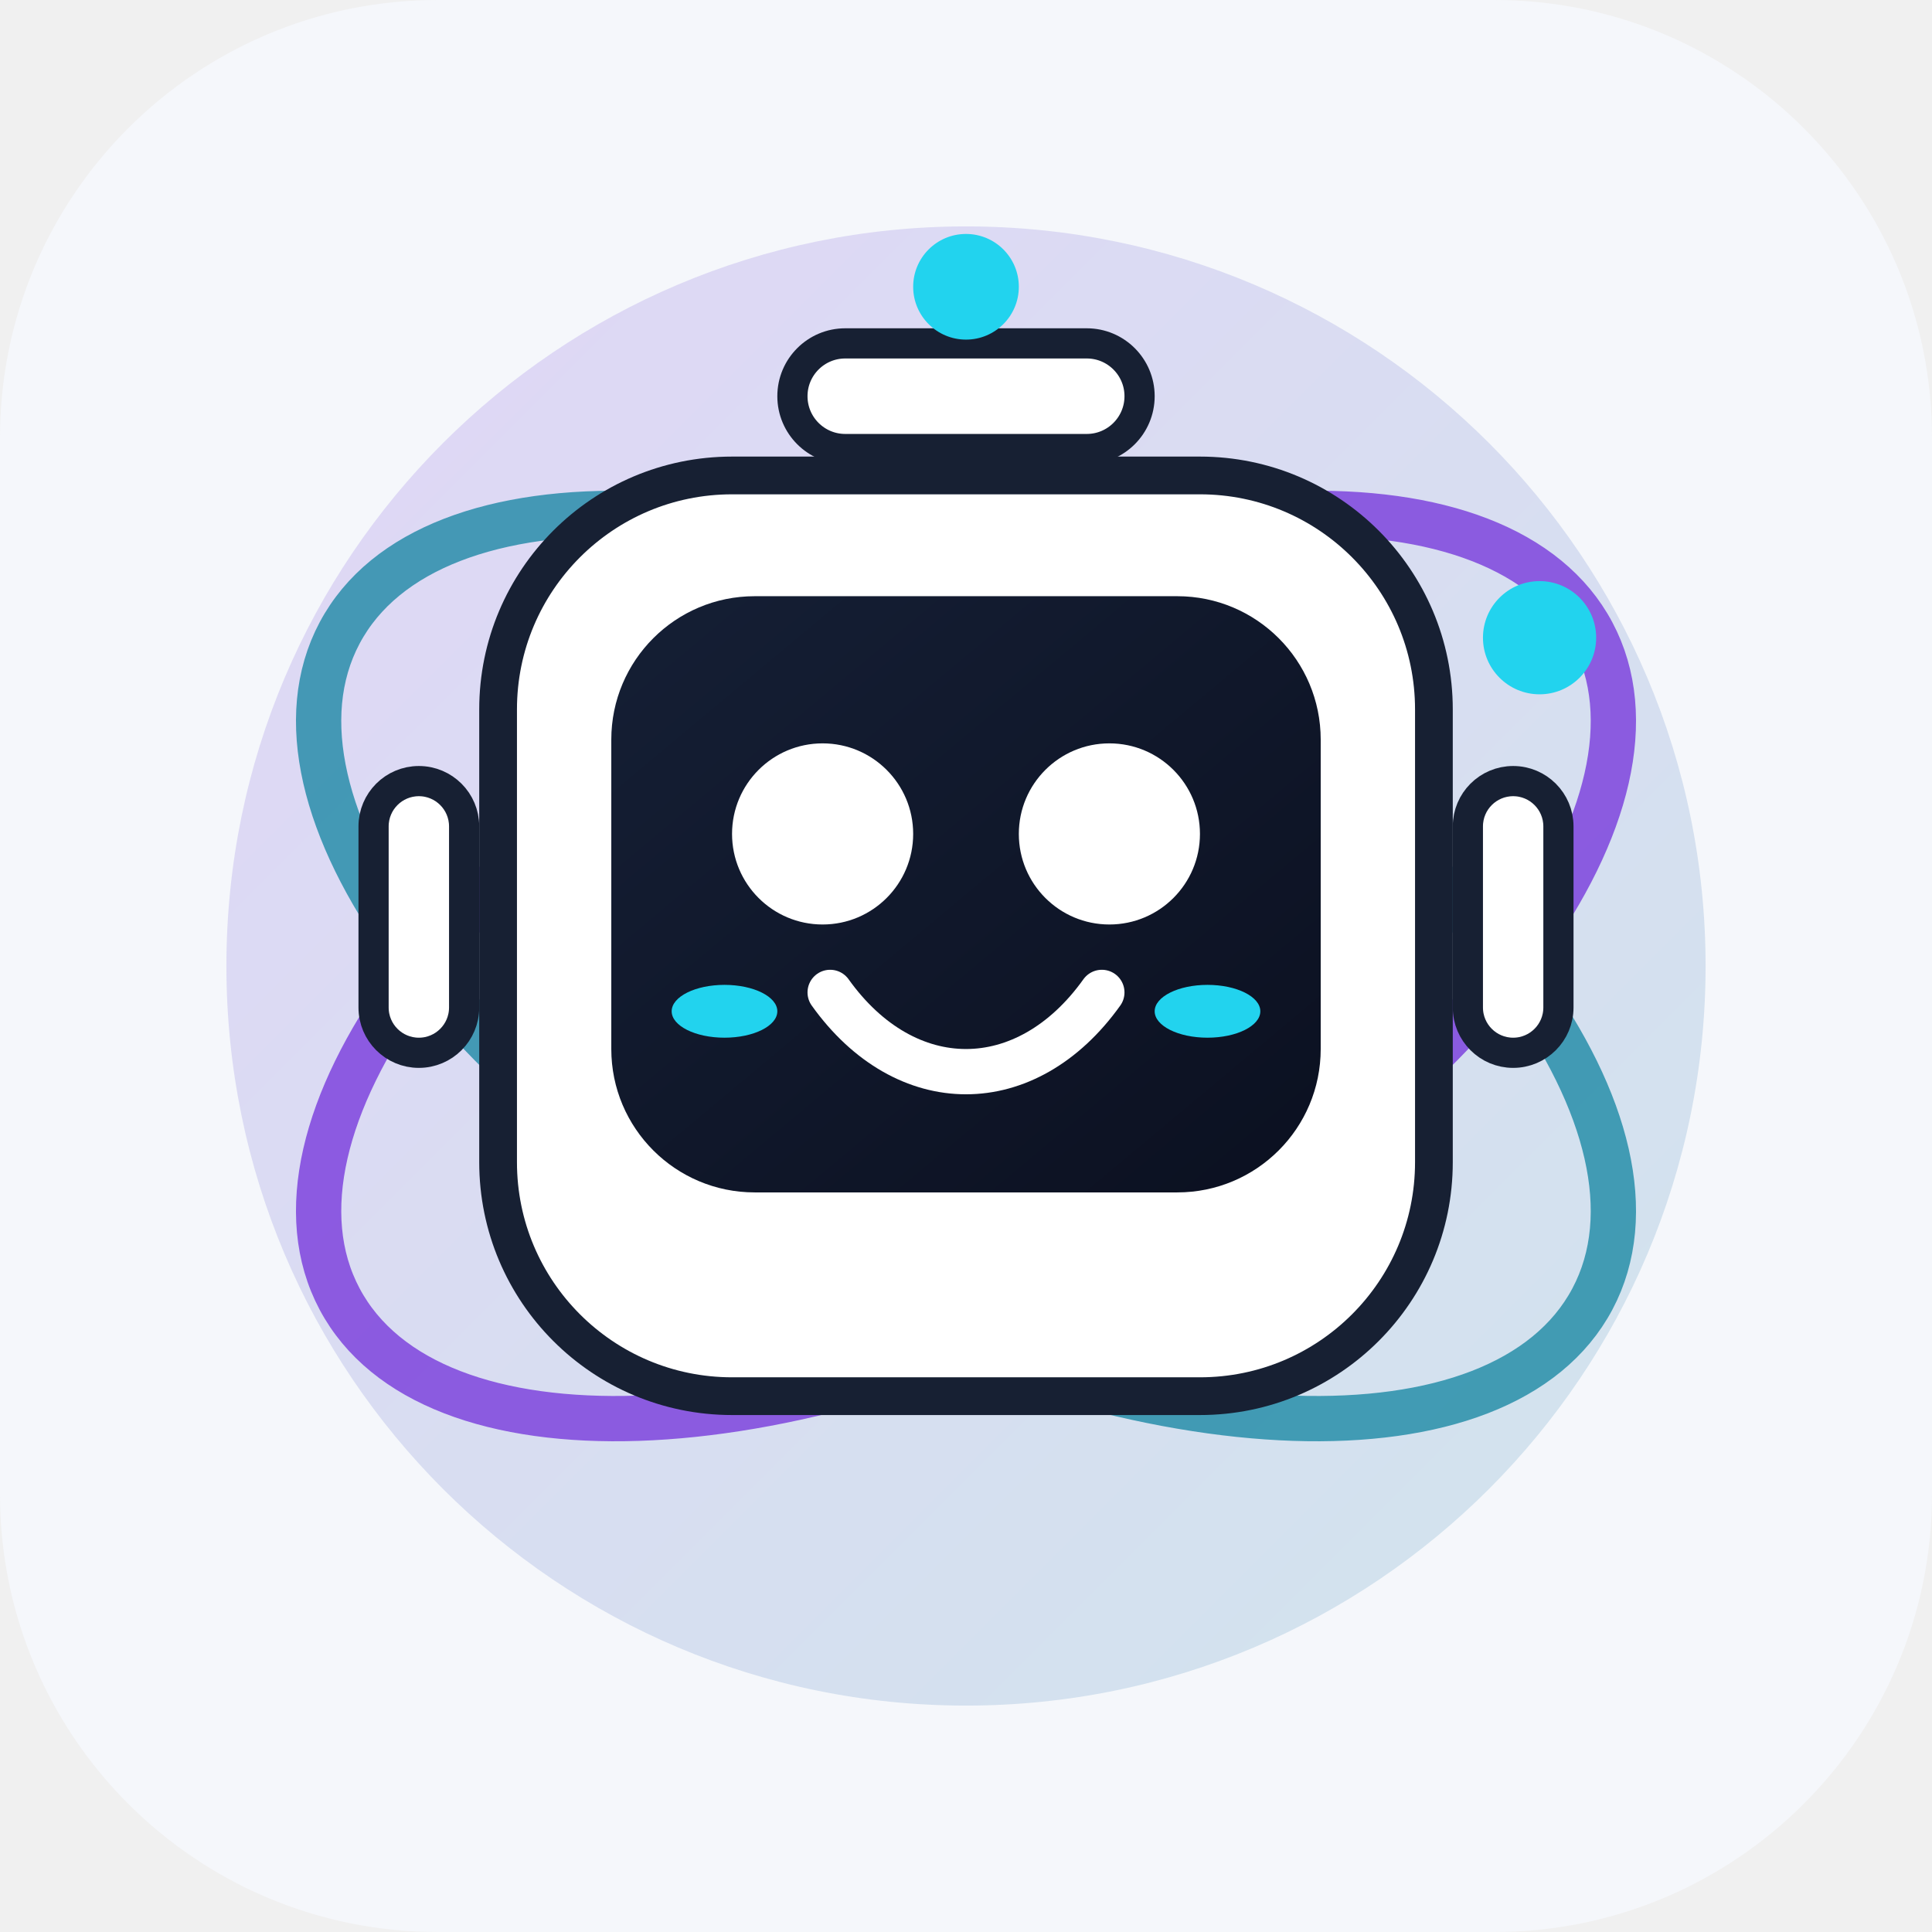
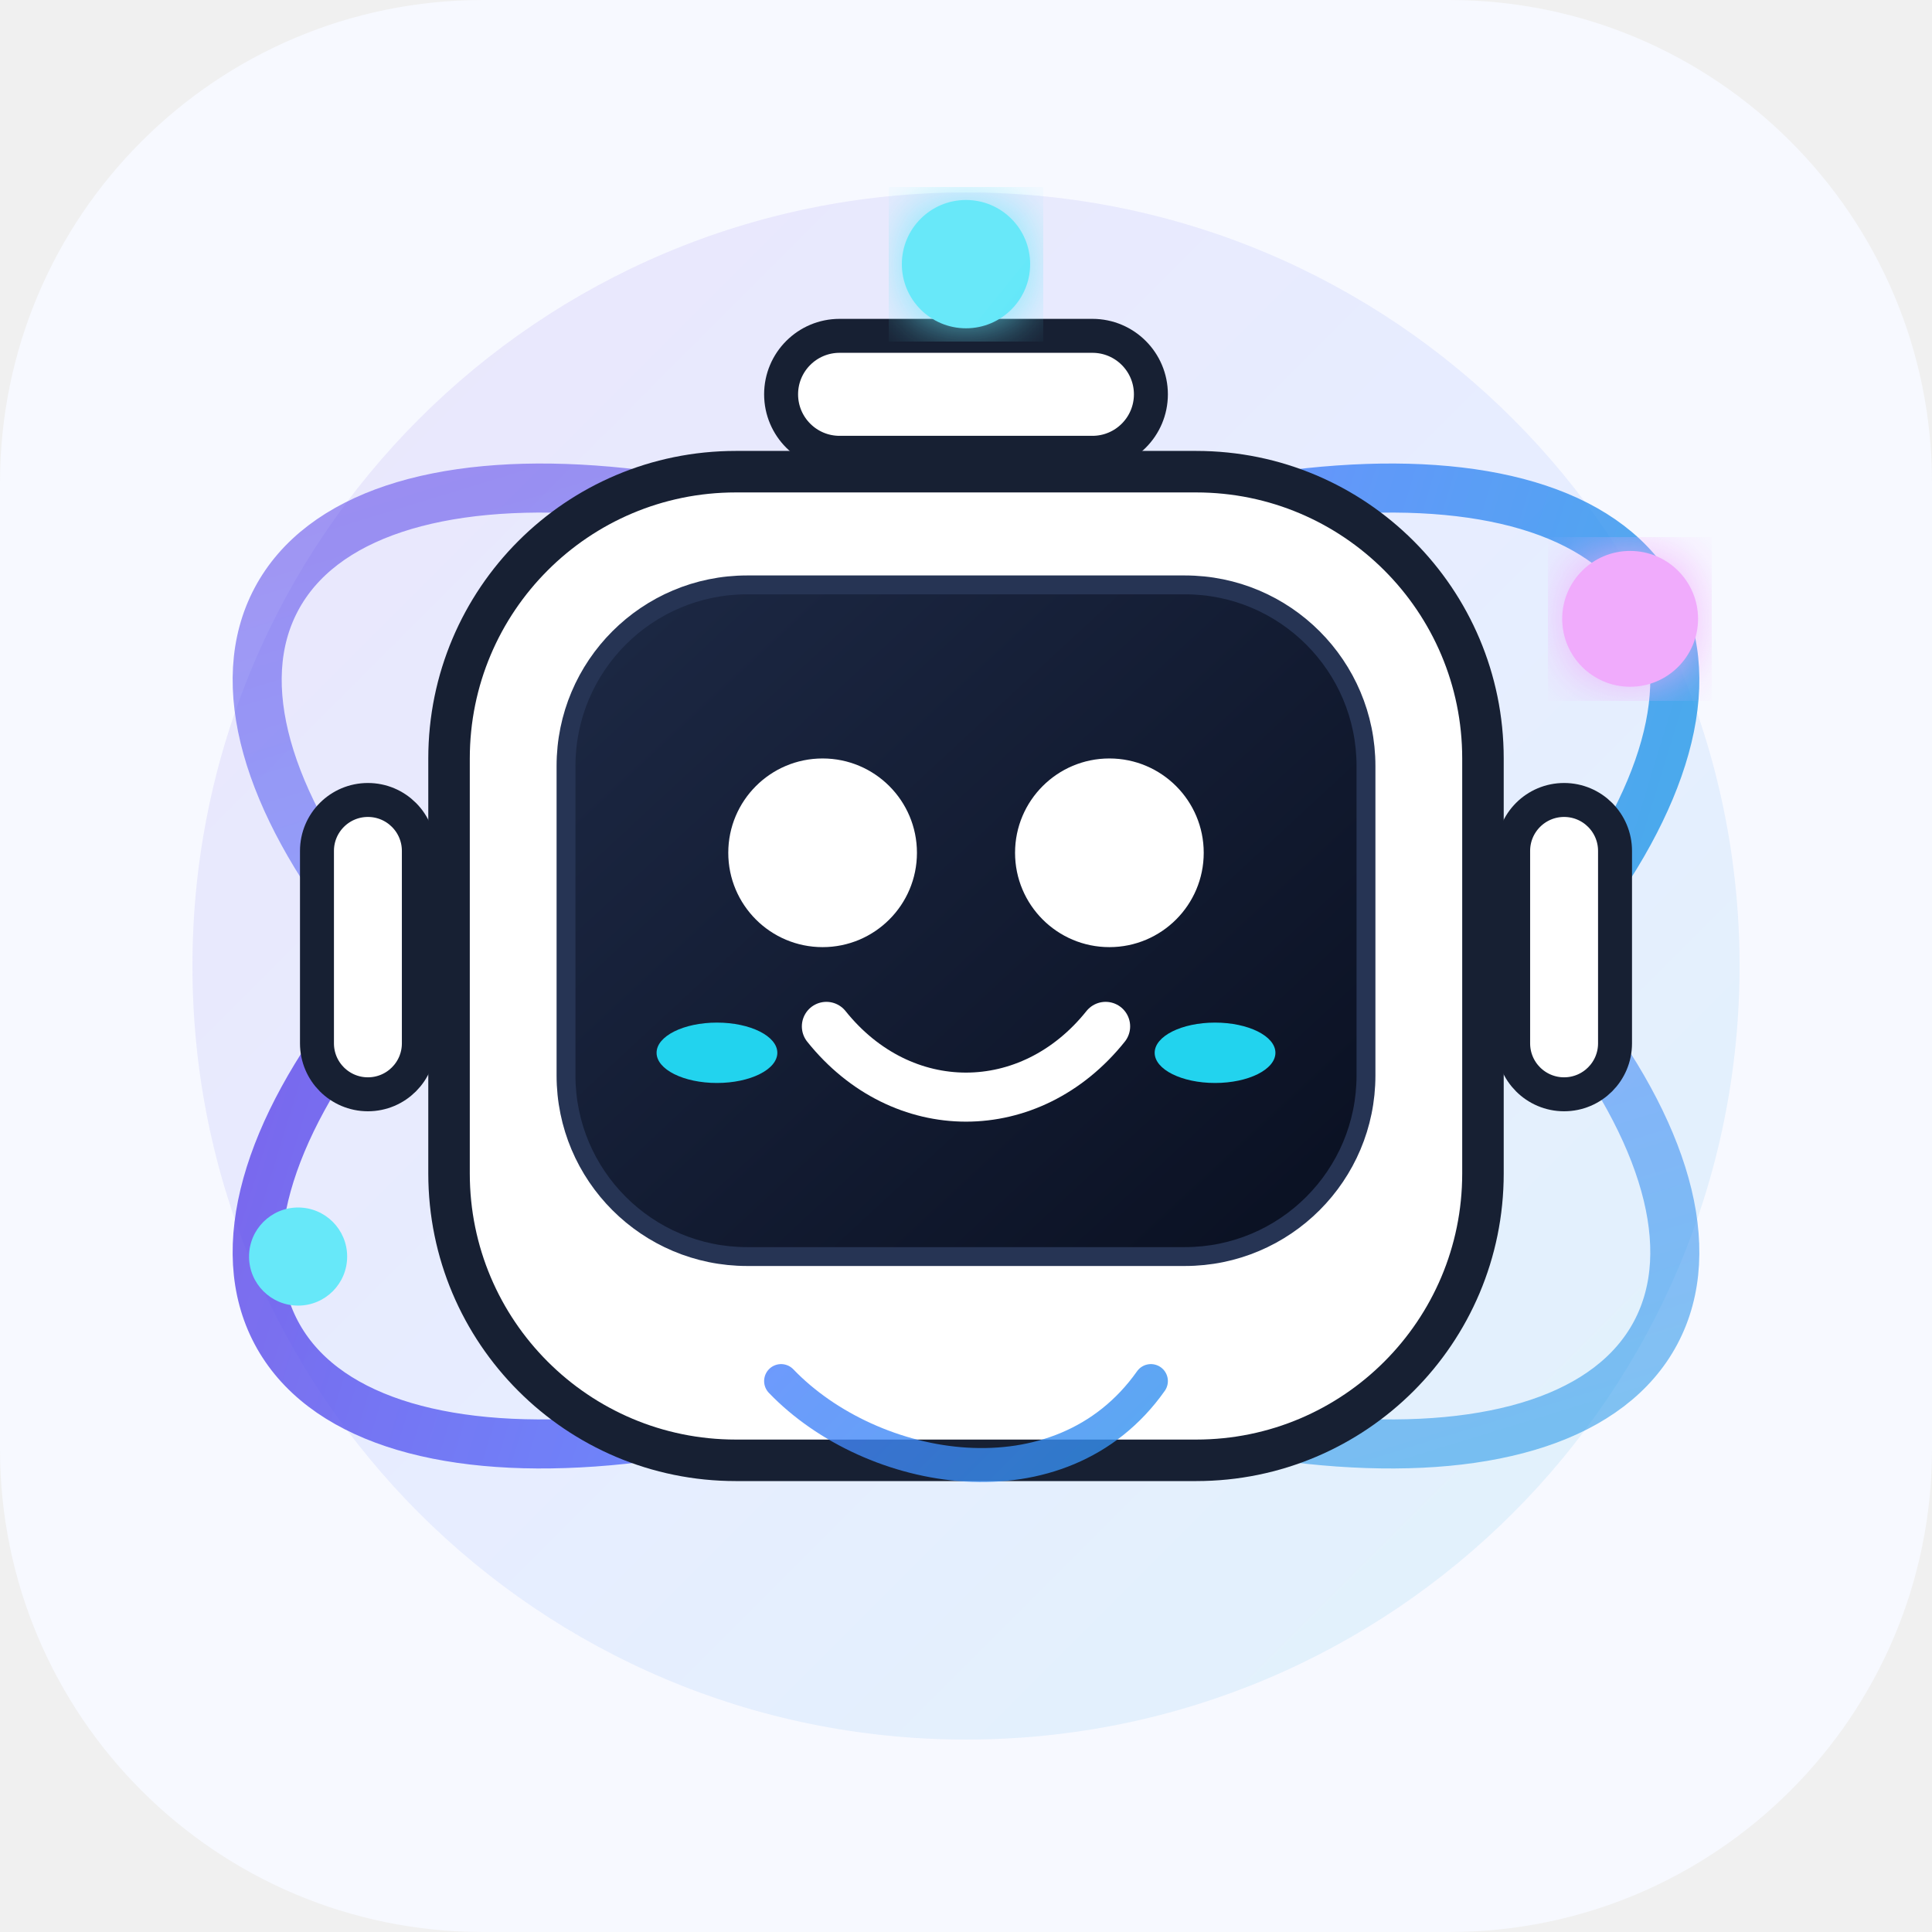
- <svg xmlns="http://www.w3.org/2000/svg" viewBox="0 0 512 512" role="img" aria-label="Quantum Flow">
+ <svg xmlns="http://www.w3.org/2000/svg" viewBox="0 0 512 512" role="img" aria-label="Quantum Flow logo">
  <defs>
-     <linearGradient id="bg" x1="0" y1="0" x2="1" y2="1">
+     <linearGradient id="bg" x1="40" y1="40" x2="472" y2="472" gradientUnits="userSpaceOnUse">
      <stop stop-color="#6d28d9" />
-       <stop offset="1" stop-color="#087f9d" />
+       <stop offset=".52" stop-color="#4f7cff" />
+       <stop offset="1" stop-color="#06b6d4" />
    </linearGradient>
-     <linearGradient id="screen" x1="0" y1="0" x2="1" y2="1">
-       <stop stop-color="#151f35" />
-       <stop offset="1" stop-color="#0b1020" />
+     <linearGradient id="face" x1="160" y1="145" x2="350" y2="350" gradientUnits="userSpaceOnUse">
+       <stop stop-color="#1d2945" />
+       <stop offset="1" stop-color="#090f20" />
    </linearGradient>
+     <linearGradient id="cyan" x1="180" y1="180" x2="340" y2="310" gradientUnits="userSpaceOnUse">
+       <stop stop-color="#67e8f9" />
+       <stop offset="1" stop-color="#22d3ee" />
+     </linearGradient>
+     <filter id="glow">
+       <feGaussianBlur stdDeviation="8" result="b" />
+       <feMerge>
+         <feMergeNode in="b" />
+         <feMergeNode in="SourceGraphic" />
+       </feMerge>
+     </filter>
  </defs>
-   <rect width="512" height="512" rx="116" fill="#f5f7fb" />
-   <circle cx="256" cy="256" r="196" fill="url(#bg)" opacity=".16" />
-   <ellipse cx="256" cy="256" rx="188" ry="92" fill="none" stroke="#6d28d9" stroke-width="12" opacity=".72" transform="rotate(-28 256 256)" />
-   <ellipse cx="256" cy="256" rx="188" ry="92" fill="none" stroke="#087f9d" stroke-width="12" opacity=".72" transform="rotate(28 256 256)" />
-   <circle cx="408" cy="169" r="15" fill="#22d3ee" />
-   <rect x="132" y="126" width="248" height="244" rx="62" fill="#fff" stroke="#172033" stroke-width="10" />
-   <rect x="162" y="158" width="188" height="158" rx="38" fill="url(#screen)" />
-   <circle cx="218" cy="221" r="24" fill="#fff" />
-   <circle cx="294" cy="221" r="24" fill="#fff" />
-   <path d="M220 263c20 28 52 28 72 0" fill="none" stroke="#fff" stroke-width="12" stroke-linecap="round" />
-   <ellipse cx="192" cy="268" rx="14" ry="7" fill="#22d3ee" />
-   <ellipse cx="320" cy="268" rx="14" ry="7" fill="#22d3ee" />
-   <rect x="99" y="207" width="24" height="72" rx="12" fill="#fff" stroke="#172033" stroke-width="8" />
-   <rect x="389" y="207" width="24" height="72" rx="12" fill="#fff" stroke="#172033" stroke-width="8" />
-   <rect x="210" y="91" width="92" height="28" rx="14" fill="#fff" stroke="#172033" stroke-width="8" />
-   <circle cx="256" cy="76" r="14" fill="#22d3ee" />
+   <rect width="512" height="512" rx="128" fill="#f7f9ff" />
+   <circle cx="256" cy="256" r="205" fill="url(#bg)" opacity=".10" />
+   <g fill="none" stroke="url(#bg)" stroke-linecap="round">
+     <ellipse cx="256" cy="256" rx="207" ry="92" stroke-width="13" opacity=".82" transform="rotate(-28 256 256)" />
+     <ellipse cx="256" cy="256" rx="207" ry="92" stroke-width="13" opacity=".58" transform="rotate(28 256 256)" />
+   </g>
+   <circle cx="432" cy="164" r="18" fill="#f0abfc" filter="url(#glow)" />
+   <circle cx="79" cy="333" r="13" fill="#67e8f9" />
+   <rect x="119" y="125" width="274" height="262" rx="76" fill="#fff" stroke="#172033" stroke-width="11" />
+   <rect x="150" y="155" width="212" height="178" rx="48" fill="url(#face)" stroke="#263454" stroke-width="5" />
+   <circle cx="218" cy="226" r="25" fill="#fff" />
+   <circle cx="294" cy="226" r="25" fill="#fff" />
+   <path d="M219 272c20 25 54 25 74 0" fill="none" stroke="#fff" stroke-width="13" stroke-linecap="round" />
+   <ellipse cx="190" cy="279" rx="16" ry="8" fill="#22d3ee" />
+   <ellipse cx="322" cy="279" rx="16" ry="8" fill="#22d3ee" />
+   <rect x="84" y="212" width="27" height="78" rx="13.5" fill="#fff" stroke="#172033" stroke-width="9" />
+   <rect x="401" y="212" width="27" height="78" rx="13.5" fill="#fff" stroke="#172033" stroke-width="9" />
+   <rect x="207" y="89" width="98" height="31" rx="15.5" fill="#fff" stroke="#172033" stroke-width="9" />
+   <circle cx="256" cy="70" r="17" fill="url(#cyan)" filter="url(#glow)" />
+   <path d="M207 366c24 25 74 34 98 0" fill="none" stroke="url(#bg)" stroke-width="9" stroke-linecap="round" opacity=".8" />
</svg>
